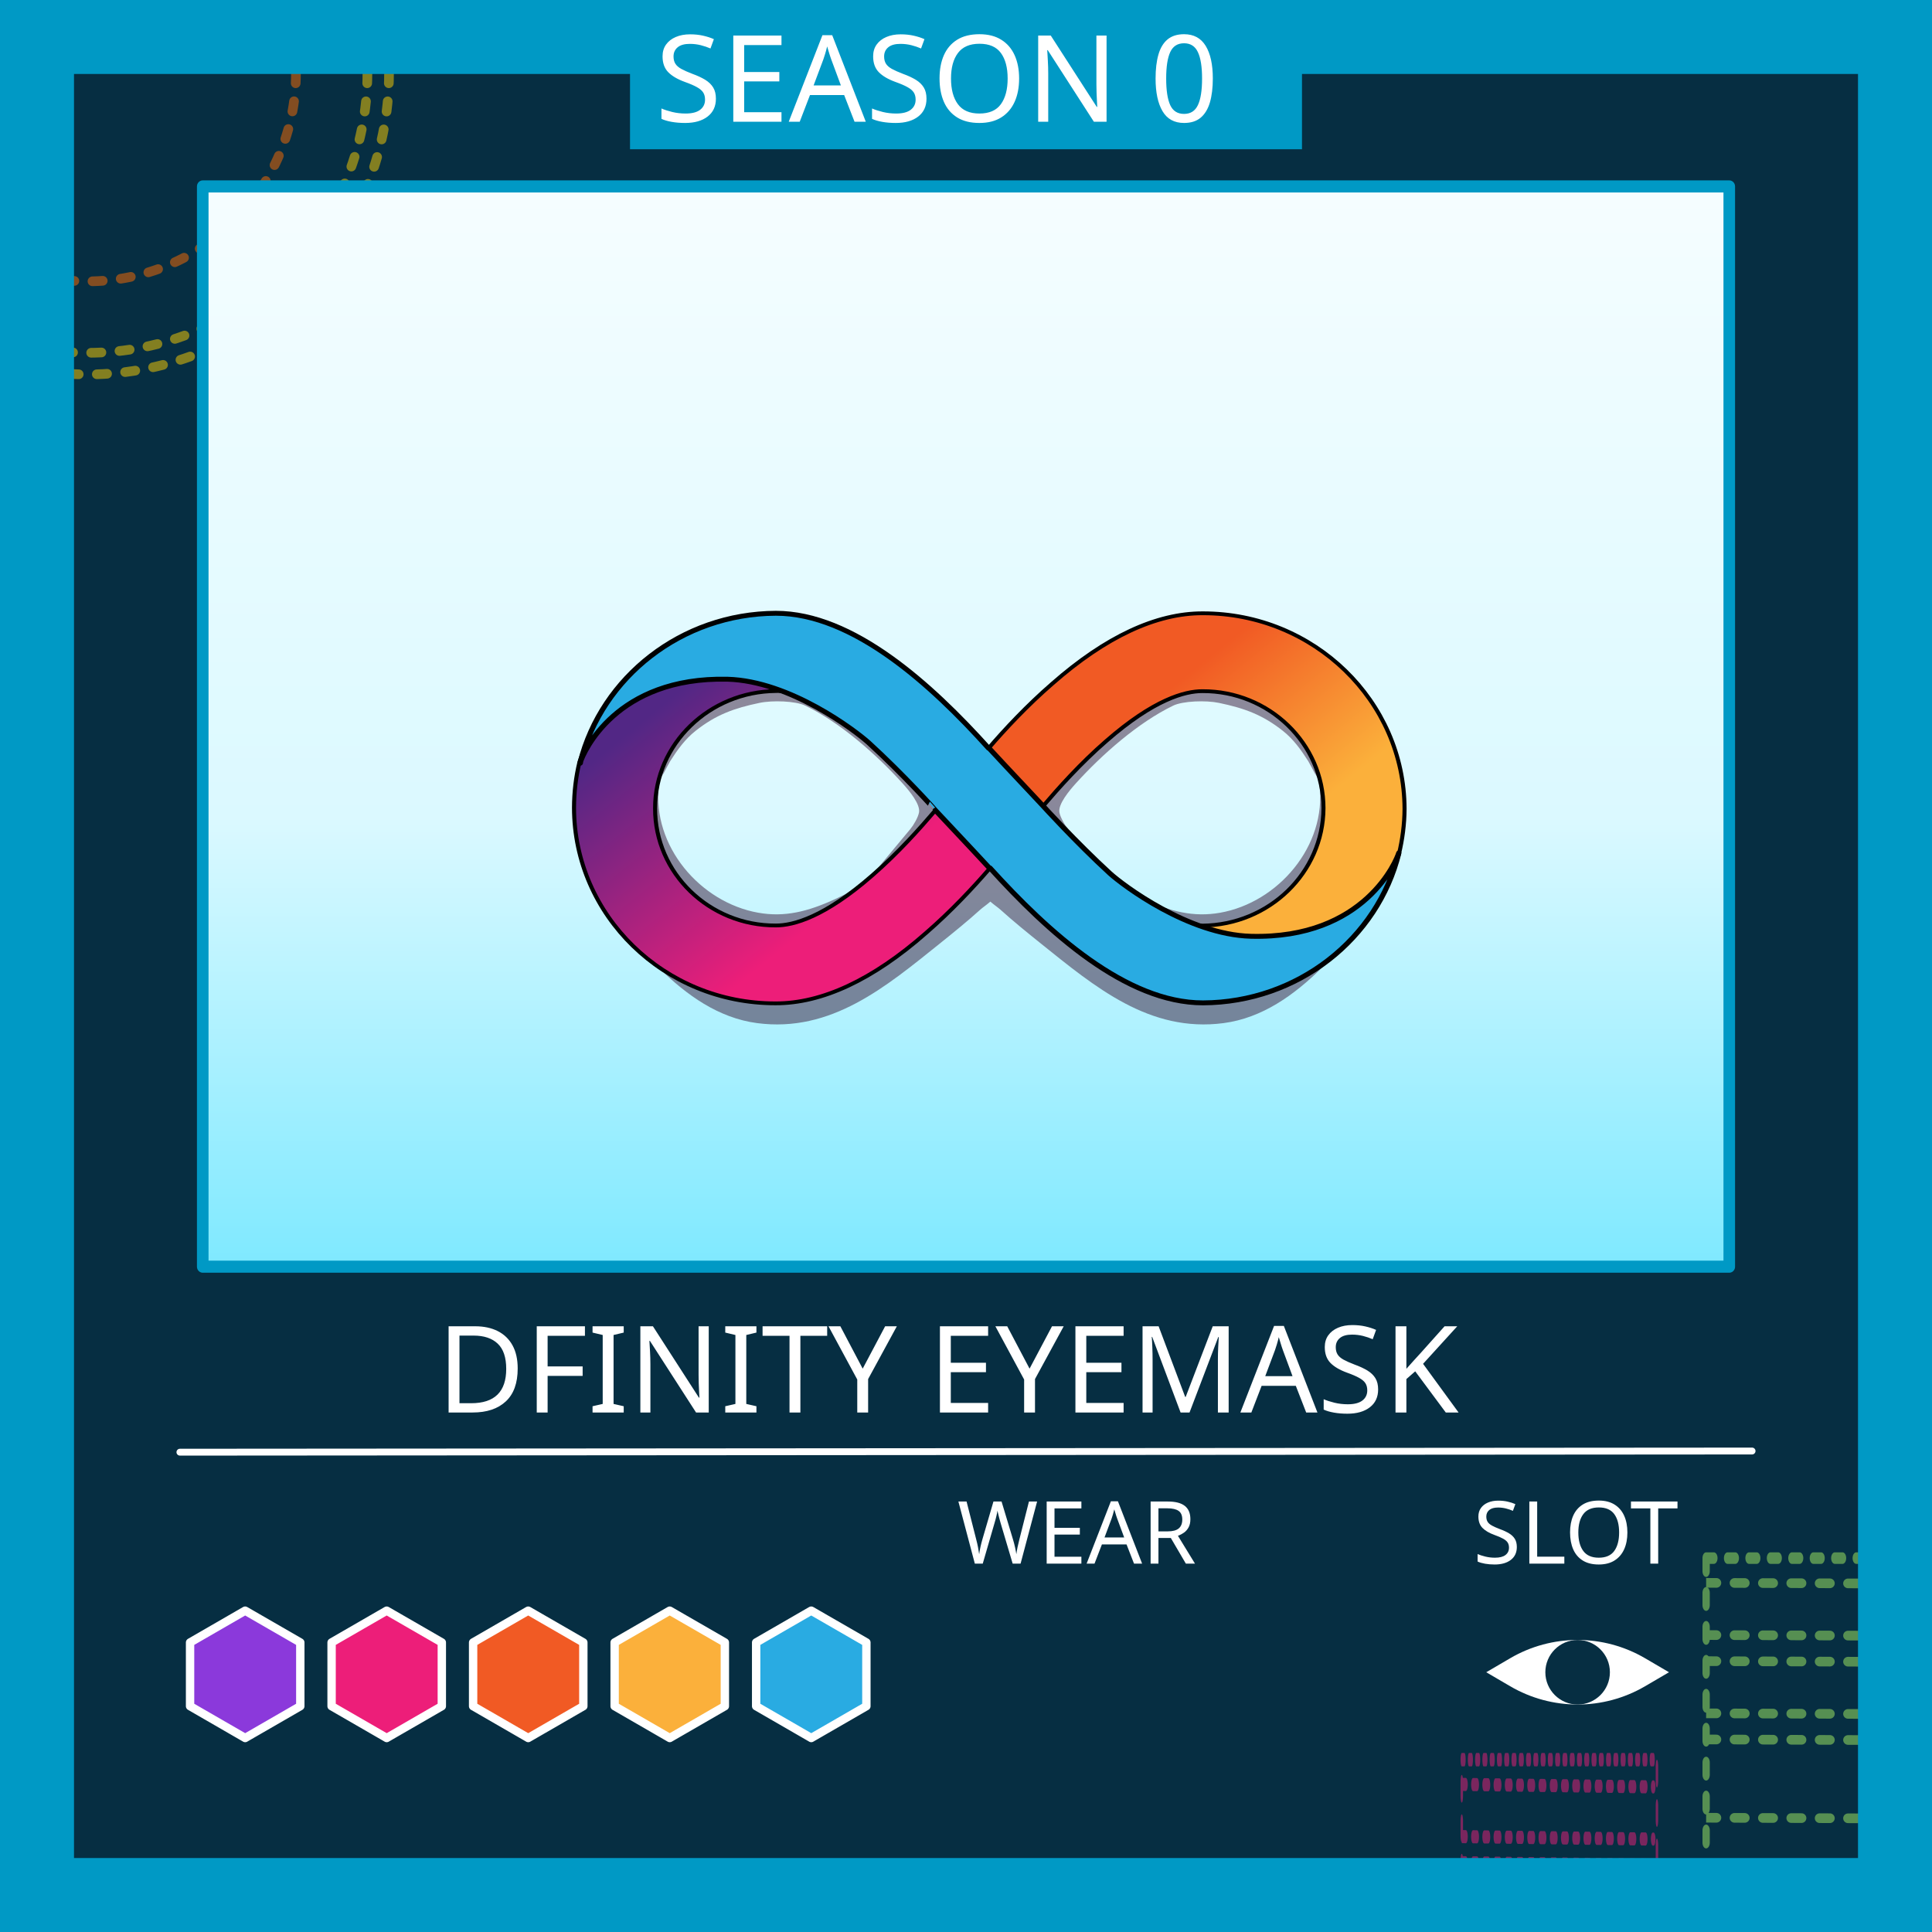
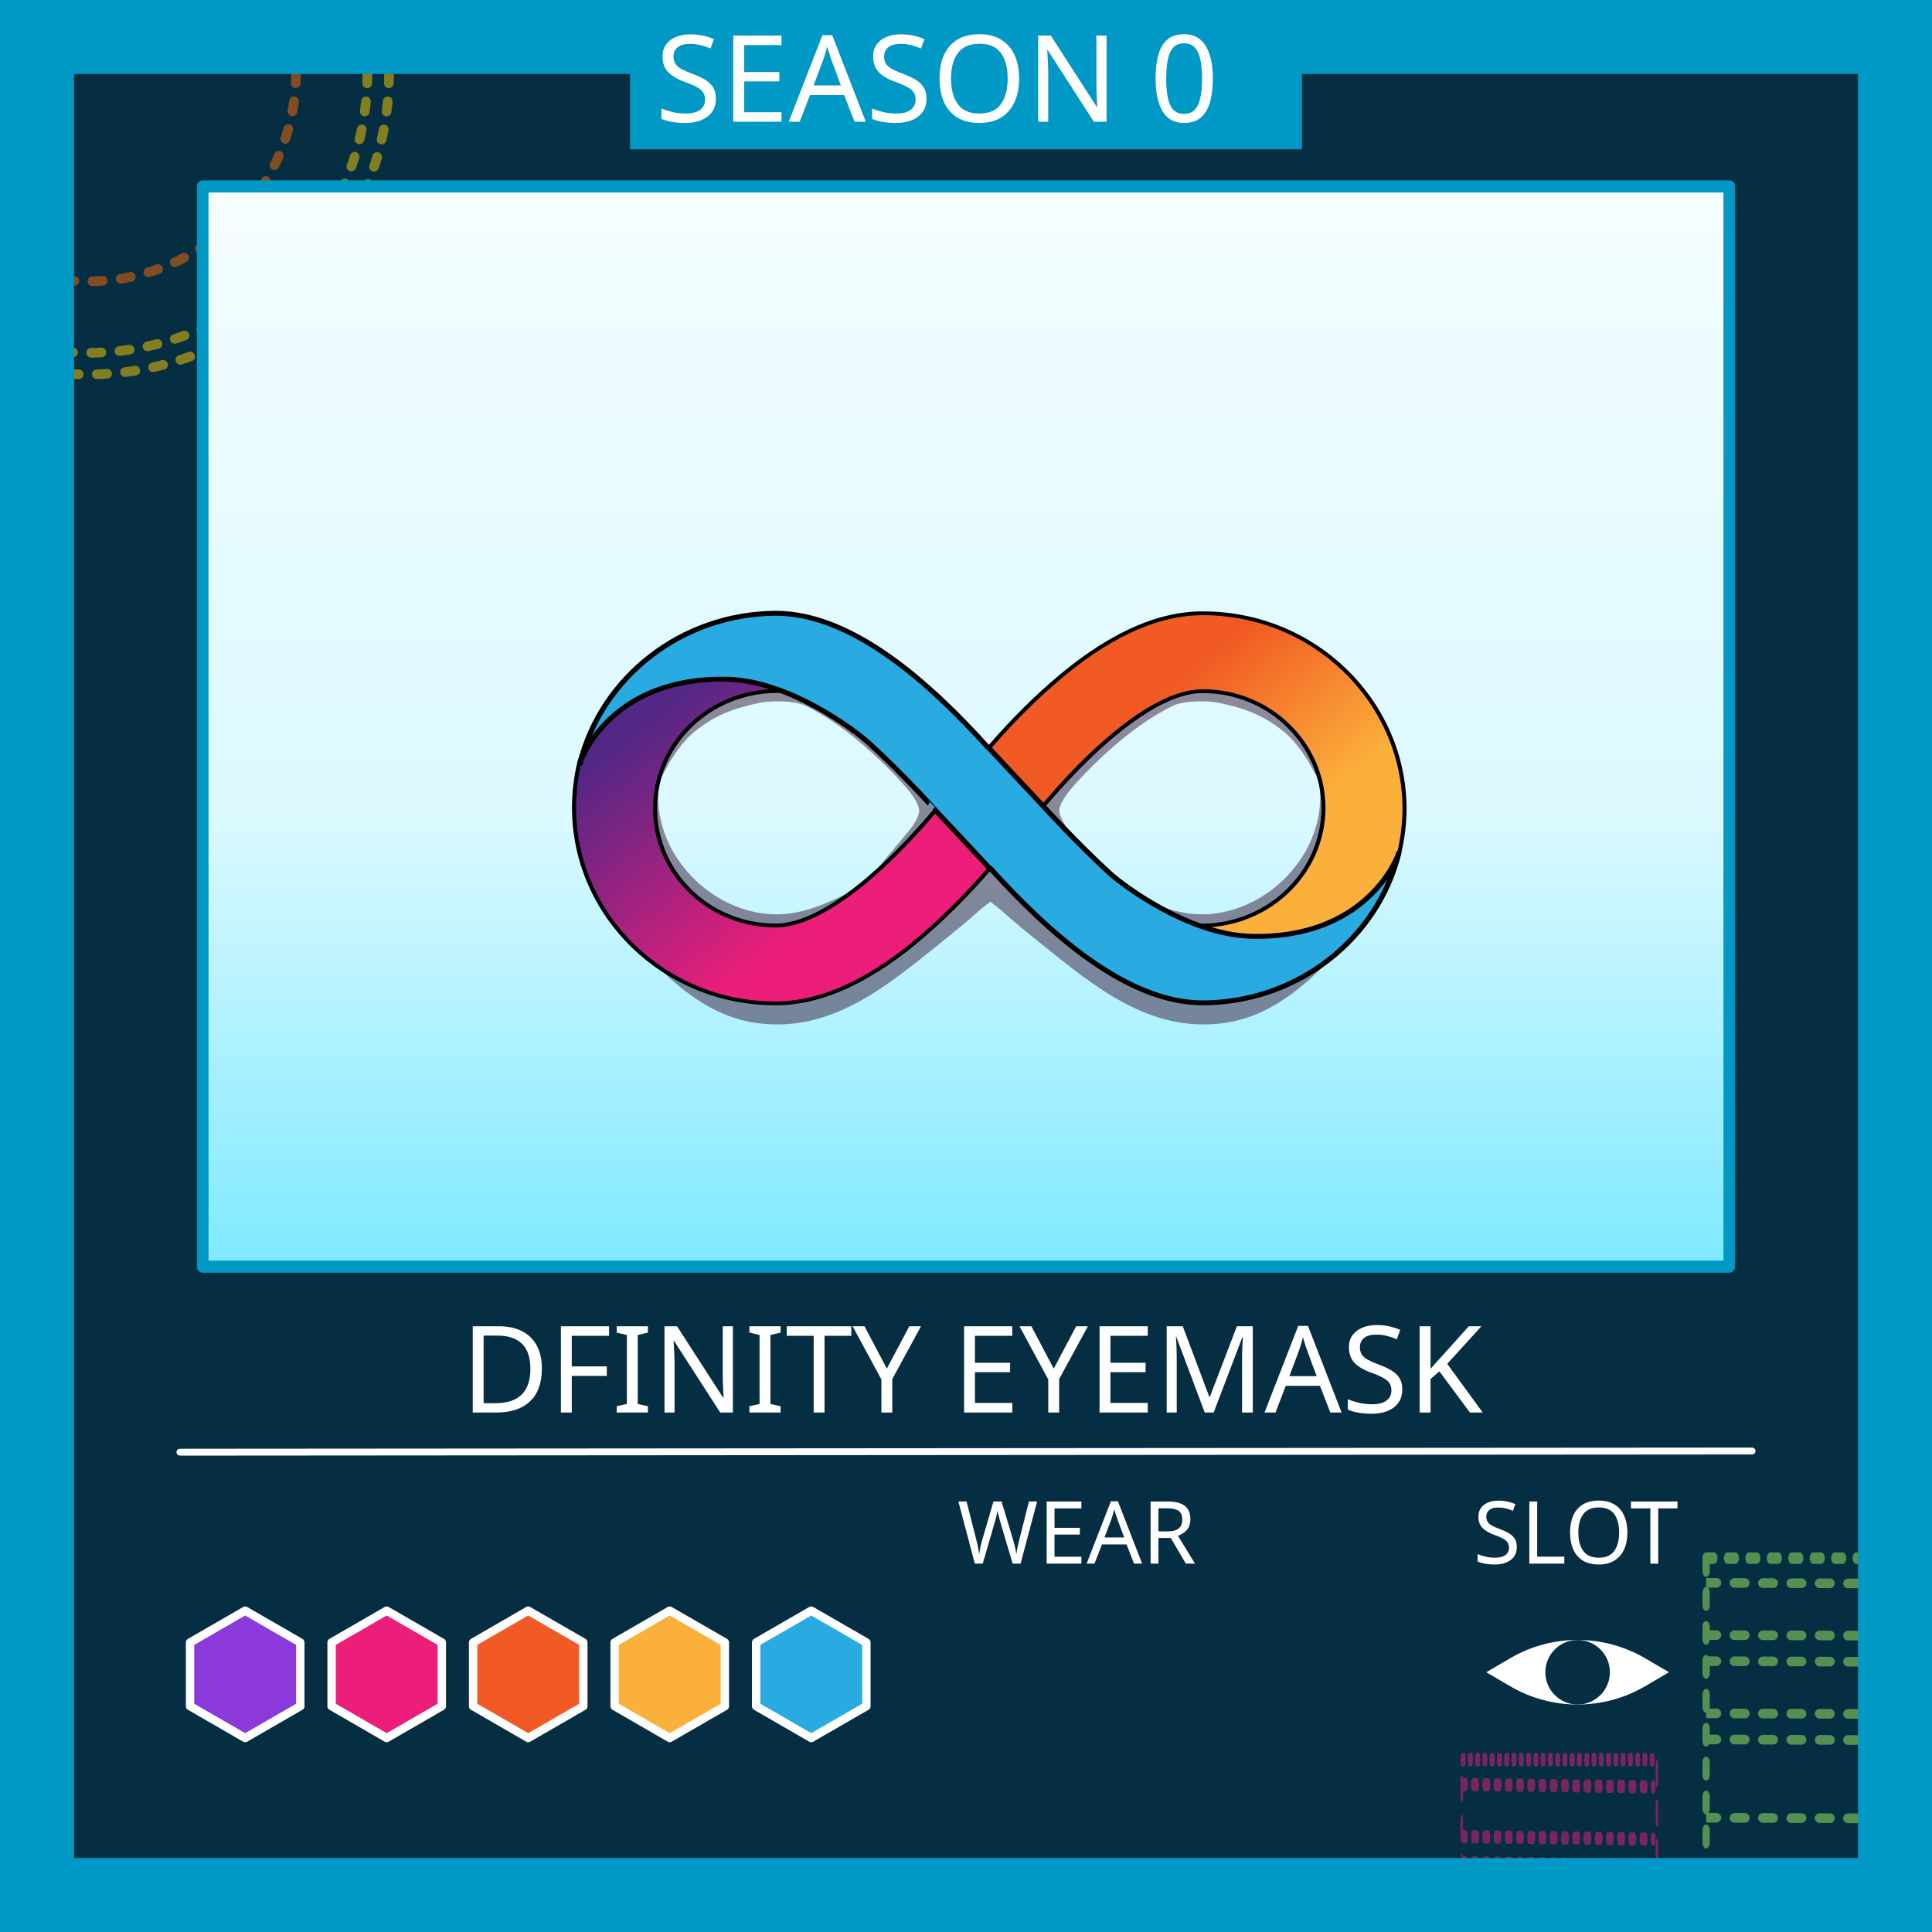
<svg xmlns="http://www.w3.org/2000/svg" width="800px" height="800px" viewBox="0 0 800 800" version="2.0" style="fill-rule: evenodd; clip-rule: evenodd; stroke-linecap: round; stroke-linejoin: round; stroke-miterlimit: 1.5">
  <g id="normal-card">
    <rect id="bg" x="-48.418" y="-9.957" width="931.967" height="871.066" style="fill: rgb(6, 46, 66)" />
    <g id="rectangles" transform="matrix(1,0,0,1,49.4291,64.1339)">
      <g opacity="0.5">
        <g transform="matrix(0.660629,0,0,1.04551,351.522,-81.058)">
          <rect x="462.47" y="633.282" width="419.335" height="322.449" style="fill: none" />
          <clipPath id="_clip1_card_template">
            <rect x="462.47" y="633.282" width="419.335" height="322.449" />
          </clipPath>
          <g clip-path="url(#_clip1_card_template)">
            <g transform="matrix(1.51371,0,0,0.956468,-452.99,37.369)">
              <path d="M604.78,633.282L877.032,634.306" style="fill: none; stroke: rgb(166, 240, 98); stroke-width: 4px; stroke-dasharray: 4.25, 7.5, 0, 0" />
            </g>
            <g transform="matrix(1.51371,0,0,0.956468,-452.99,58.0423)">
              <path d="M604.78,633.282L877.032,634.306" style="fill: none; stroke: rgb(166, 240, 98); stroke-width: 4px; stroke-dasharray: 4.25, 7.5, 0, 0" />
            </g>
            <g transform="matrix(1.51371,0,0,0.956468,-452.99,68.3789)">
              <path d="M604.78,633.282L877.032,634.306" style="fill: none; stroke: rgb(166, 240, 98); stroke-width: 4px; stroke-dasharray: 4.25, 7.5, 0, 0" />
            </g>
            <g transform="matrix(1.51371,0,0,0.956468,-452.99,89.0522)">
              <path d="M604.78,633.282L877.032,634.306" style="fill: none; stroke: rgb(166, 240, 98); stroke-width: 4px; stroke-dasharray: 4.25, 7.5, 0, 0" />
            </g>
            <g transform="matrix(1.51371,0,0,0.956468,-452.99,99.3888)">
              <path d="M604.78,633.282L877.032,634.306" style="fill: none; stroke: rgb(166, 240, 98); stroke-width: 4px; stroke-dasharray: 4.25, 7.5, 0, 0" />
            </g>
            <g transform="matrix(1.51371,0,0,0.956468,-452.99,130.399)">
              <path d="M604.78,633.282L877.032,634.306" style="fill: none; stroke: rgb(166, 240, 98); stroke-width: 4px; stroke-dasharray: 4.25, 7.5, 0, 0" />
            </g>
            <g transform="matrix(1.51371,0,0,0.956468,-452.99,151.072)">
              <path d="M604.78,633.282L877.032,634.306" style="fill: none; stroke: rgb(166, 240, 98); stroke-width: 4px; stroke-dasharray: 4.25, 7.5, 0, 0" />
            </g>
            <g transform="matrix(1.51371,0,0,0.956468,-452.99,171.745)">
              <path d="M604.78,633.282L877.032,634.306" style="fill: none; stroke: rgb(166, 240, 98); stroke-width: 4px; stroke-dasharray: 4.25, 7.5, 0, 0" />
            </g>
          </g>
          <rect x="462.47" y="633.282" width="419.335" height="322.449" style="fill: none; stroke: rgb(166, 240, 98); stroke-width: 4.57px; stroke-dasharray: 4.86, 8.58, 0, 0" />
        </g>
        <g transform="matrix(0.192707,0,0,1.04551,466.744,2.40586)">
          <rect x="462.47" y="633.282" width="419.335" height="322.449" style="fill: none" />
          <clipPath id="_clip2_card_template">
            <rect x="462.47" y="633.282" width="419.335" height="322.449" />
          </clipPath>
          <g clip-path="url(#_clip2_card_template)">
            <g transform="matrix(1.51371,0,0,0.956468,-452.99,37.369)">
              <path d="M604.78,633.282L877.032,634.306" style="fill: none; stroke: rgb(237, 30, 121); stroke-width: 5.43px; stroke-dasharray: 5.77, 10.18, 0, 0" />
            </g>
            <g transform="matrix(1.51371,0,0,0.956468,-452.99,58.0423)">
              <path d="M604.78,633.282L877.032,634.306" style="fill: none; stroke: rgb(237, 30, 121); stroke-width: 5.43px; stroke-dasharray: 5.77, 10.18, 0, 0" />
            </g>
            <g transform="matrix(1.51371,0,0,0.956468,-452.99,68.3789)">
              <path d="M604.78,633.282L877.032,634.306" style="fill: none; stroke: rgb(237, 30, 121); stroke-width: 5.43px; stroke-dasharray: 5.77, 10.18, 0, 0" />
            </g>
            <g transform="matrix(1.51371,0,0,0.956468,-452.99,89.0522)">
              <path d="M604.78,633.282L877.032,634.306" style="fill: none; stroke: rgb(237, 30, 121); stroke-width: 5.43px; stroke-dasharray: 5.77, 10.18, 0, 0" />
            </g>
          </g>
          <rect x="462.47" y="633.282" width="419.335" height="322.449" style="fill: none; stroke: rgb(237, 30, 121); stroke-width: 5.32px; stroke-dasharray: 5.65, 9.98, 0, 0" />
        </g>
      </g>
    </g>
    <g id="circles" opacity="0.5">
      <g transform="matrix(1,0,0,1,-118.853,-94.5905)">
        <circle cx="155.124" cy="124.814" r="124.814" style="fill: none; stroke: rgb(255, 207, 0); stroke-width: 4px; stroke-dasharray: 4.25, 7.5, 0, 0" />
      </g>
      <g transform="matrix(0.928318,0,0,0.928318,-107.734,-85.6437)">
        <circle cx="155.124" cy="124.814" r="124.814" style="fill: none; stroke: rgb(255, 207, 0); stroke-width: 4.31px; stroke-dasharray: 4.58, 8.08, 0, 0" />
      </g>
      <g transform="matrix(0.691272,0,0,0.691272,-70.9623,-56.0571)">
        <circle cx="155.124" cy="124.814" r="124.814" style="fill: none; stroke: rgb(255, 108, 0); stroke-width: 5.79px; stroke-dasharray: 6.15, 10.85, 0, 0" />
      </g>
    </g>
    <g id="rarity-bars" transform="matrix(0.86723,0,0,0.86723,10.4494,88.5493)">
      <g id="rarity-bars-fill">
        <g transform="matrix(0.114833,0,0,0.114833,59.0756,653.445)">
          <path d="M400,117.517L629.266,249.774L629.266,514.685L400.192,646.941L400.192,647.052L400.096,646.997L400,647.052L400,646.941L170.925,514.685L170.925,249.774L400,117.517Z" style="fill: rgb(139, 57, 219)" />
        </g>
        <g transform="matrix(0.114833,0,0,0.114833,126.648,653.445)">
          <path d="M400,117.517L629.266,249.774L629.266,514.685L400.192,646.941L400.192,647.052L400.096,646.997L400,647.052L400,646.941L170.925,514.685L170.925,249.774L400,117.517Z" style="fill: rgb(237, 30, 121)" />
        </g>
        <g transform="matrix(0.114833,0,0,0.114833,194.22,653.445)">
          <path d="M400,117.517L629.266,249.774L629.266,514.685L400.192,646.941L400.192,647.052L400.096,646.997L400,647.052L400,646.941L170.925,514.685L170.925,249.774L400,117.517Z" style="fill: rgb(241, 90, 36)" />
        </g>
        <g transform="matrix(0.114833,0,0,0.114833,261.792,653.445)">
          <path d="M400,117.517L629.266,249.774L629.266,514.685L400.192,646.941L400.192,647.052L400.096,646.997L400,647.052L400,646.941L170.925,514.685L170.925,249.774L400,117.517Z" style="fill: rgb(251, 176, 59)" />
        </g>
        <g transform="matrix(0.114833,0,0,0.114833,329.364,653.445)">
          <path d="M400,117.517L629.266,249.774L629.266,514.685L400.192,646.941L400.192,647.052L400.096,646.997L400,647.052L400,646.941L170.925,514.685L170.925,249.774L400,117.517Z" style="fill: rgb(41, 171, 226)" />
        </g>
      </g>
      <g id="rarity-bars-stroke">
        <g transform="matrix(0.114833,0,0,0.114833,59.0756,653.445)">
          <path d="M400,117.517L629.266,249.774L629.266,514.685L400.192,646.941L400.192,647.052L400.096,646.997L400,647.052L400,646.941L170.925,514.685L170.925,249.774L400,117.517Z" style="fill: none; stroke: white; stroke-width: 34.83px" />
        </g>
        <g transform="matrix(0.114833,0,0,0.114833,126.648,653.445)">
          <path d="M400,117.517L629.266,249.774L629.266,514.685L400.192,646.941L400.192,647.052L400.096,646.997L400,647.052L400,646.941L170.925,514.685L170.925,249.774L400,117.517Z" style="fill: none; stroke: white; stroke-width: 34.83px" />
        </g>
        <g transform="matrix(0.114833,0,0,0.114833,194.22,653.445)">
          <path d="M400,117.517L629.266,249.774L629.266,514.685L400.192,646.941L400.192,647.052L400.096,646.997L400,647.052L400,646.941L170.925,514.685L170.925,249.774L400,117.517Z" style="fill: none; stroke: white; stroke-width: 34.83px" />
        </g>
        <g transform="matrix(0.114833,0,0,0.114833,261.792,653.445)">
          <path d="M400,117.517L629.266,249.774L629.266,514.685L400.192,646.941L400.192,647.052L400.096,646.997L400,647.052L400,646.941L170.925,514.685L170.925,249.774L400,117.517Z" style="fill: none; stroke: white; stroke-width: 34.83px" />
        </g>
        <g transform="matrix(0.114833,0,0,0.114833,329.364,653.445)">
          <path d="M400,117.517L629.266,249.774L629.266,514.685L400.192,646.941L400.192,647.052L400.096,646.997L400,647.052L400,646.941L170.925,514.685L170.925,249.774L400,117.517Z" style="fill: none; stroke: white; stroke-width: 34.83px" />
        </g>
      </g>
    </g>
    <g transform="matrix(0.911866,0,0,0.911866,252.534,309.097)">
      <text x="190.763px" y="439.84px" style="font-family: 'Futura-Medium', 'Futura', sans-serif; font-weight: 500; font-size: 50px; fill: white" id="wear_value" />
    </g>
    <g transform="matrix(0.720342,0,0,0.720342,340.614,330.63)">
      <text x="77.471px" y="439.84px" style="font-family: 'Futura-Medium', 'Futura', sans-serif; font-weight: 500; font-size: 50px; fill: white">WEAR</text>
    </g>
    <g id="eye" transform="matrix(1,0,0,1,-1.77165,0)">
      <g transform="matrix(0.88044,0,0,0.88044,68.5829,70.2432)">
        <path d="M634.355,700.111C653.954,688.642 678.218,688.642 697.818,700.111C704.234,703.866 709.059,706.69 709.059,706.69C709.059,706.69 704.234,709.513 697.818,713.268C678.218,724.738 653.954,724.738 634.355,713.268C627.938,709.513 623.113,706.69 623.113,706.69C623.113,706.69 627.938,703.866 634.355,700.111Z" style="fill: white" />
      </g>
      <circle cx="655.032" cy="692.441" r="13.365" style="fill: rgb(6, 46, 66)" />
    </g>
    <g transform="matrix(0.720342,0,0,0.720342,520.614,330.63)">
      <text x="124.102px" y="439.84px" style="font-family: 'Futura-Medium', 'Futura', sans-serif; font-weight: 500; font-size: 50px; fill: white">SLOT</text>
    </g>
    <g transform="matrix(1,0,0,1,-7.69409,0)">
      <path d="M82.194,602.738L733.196,602.258C733.979,602.258 734.615,601.621 734.614,600.838C734.614,600.055 733.977,599.42 733.194,599.42L82.192,599.9C81.409,599.901 80.773,600.537 80.774,601.321C80.775,602.104 81.411,602.739 82.194,602.738Z" style="fill: white" />
    </g>
    <g transform="matrix(1,0,0,1,120.441,145.046)">
-       <text x="60.471px" y="439.84px" style="font-family: 'Futura-Medium', 'Futura', sans-serif; font-weight: 500; font-size: 50px; fill: white">DFINITY EYEMASK</text>
+       <text x="70.471px" y="439.84px" style="font-family: 'Futura-Medium', 'Futura', sans-serif; font-weight: 500; font-size: 50px; fill: white">DFINITY EYEMASK</text>
    </g>
    <path id="border" d="M800,801.235L800,-4.106L-0,-4.106L0,801.235L800,801.235ZM260.875,30.644L30.644,30.644C30.644,30.644 30.644,769.356 30.644,769.356C30.644,769.356 769.356,769.356 769.356,769.356L769.356,30.644L539.125,30.644L539.125,61.806L260.875,61.806L260.875,30.644Z" style="fill: rgb(0, 153, 197)" />
    <g id="guide" transform="matrix(1,0,0,1.04284,1.75676,-22.4672)">
      <rect x="82.193" y="95.569" width="632.101" height="428.927" style="fill: url(#_Linear3_card_template); stroke: rgb(0, 153, 197); stroke-width: 4.8px" />
    </g>
    <g transform="translate(10,-10)">
      <g id="Dfinity-eye-mask" style="fill-rule: evenodd; clip-rule: evenodd; stroke-linejoin: round; stroke-miterlimit: 2">
        <path id="Shadow" d="M400.082,363.93C402.668,363.708 407.321,369.085 408.489,370.226C418.188,379.704 428.382,388.452 439.755,395.884C467.792,414.209 502.13,418.843 532.849,404.419L548.687,399.536C548.727,399.551 547.676,400.711 547.609,400.781C546.775,401.657 545.892,402.48 545.047,403.346C542.486,405.968 539.739,408.408 537.123,410.975C525.881,422.005 512.68,431.541 496.671,433.648C465.982,437.687 443.424,418.675 421.005,400.695C415.299,396.119 409.643,391.533 404.21,386.632C403.239,385.756 401.501,384.586 400.082,383.332C398.663,384.586 396.925,385.756 395.954,386.632C390.522,391.533 384.865,396.119 379.159,400.695C356.74,418.675 334.183,437.687 303.494,433.648C287.485,431.541 274.284,422.005 263.042,410.975C260.425,408.408 257.678,405.968 255.117,403.346C254.272,402.48 253.39,401.657 252.555,400.781C252.489,400.711 251.437,399.551 251.477,399.536L267.315,404.419C298.034,418.843 332.372,414.209 360.41,395.884C371.782,388.452 381.976,379.704 391.676,370.226C392.843,369.085 397.497,363.708 400.082,363.93ZM264.887,330.053C264.85,330.046 267.346,325.436 267.52,325.163C270.451,320.555 273.683,316.06 277.997,312.647C286.5,305.919 294.01,303.24 304.503,301.048C309.891,299.922 319.415,300.242 323.432,302.184C337.912,309.182 352.787,322.302 363.613,334.229C366.606,337.527 371.163,343.056 370.545,346.409C370.153,348.538 368.253,351.733 366.936,353.309C362.494,358.63 358.066,363.958 353.642,369.295C352.984,370.088 347.42,375.772 347.939,376.662C348.193,377.097 356.005,371.843 358.583,369.898C367.884,362.88 380.488,353.577 381.596,341.006C382.891,326.309 368.398,313.953 358.116,305.79C328.697,282.436 282.905,279.225 260.792,314.214C249.231,332.508 248.126,364.082 263.888,380.647C267.804,384.763 272.653,387.955 277.786,390.348C296.5,399.075 328.717,402.743 343.06,383.928C343.323,383.583 343.82,378.234 343.522,378.397C340.211,380.203 336.834,381.902 333.368,383.39C322.692,387.976 313.091,390.067 301.793,387.499C278.005,382.093 258.721,358.023 263.197,332.661L264.887,330.053ZM534.343,330.053C534.38,330.046 531.883,325.436 531.71,325.163C528.779,320.555 525.547,316.06 521.233,312.647C512.73,305.919 505.22,303.24 494.727,301.048C489.339,299.922 479.815,300.242 475.797,302.184C461.317,309.182 446.442,322.302 435.617,334.229C432.624,337.527 428.067,343.056 428.684,346.409C429.076,348.538 430.977,351.733 432.293,353.309C436.736,358.63 441.164,363.958 445.588,369.295C446.246,370.088 451.809,375.772 451.29,376.662C451.036,377.097 443.225,371.843 440.647,369.898C431.345,362.88 418.741,353.577 417.634,341.006C416.339,326.309 430.831,313.953 441.114,305.79C470.533,282.436 516.325,279.225 538.438,314.214C549.999,332.508 551.104,364.082 535.342,380.647C531.425,384.763 526.576,387.955 521.444,390.348C502.73,399.075 470.513,402.743 456.17,383.928C455.907,383.583 455.409,378.234 455.707,378.397C459.018,380.203 462.396,381.902 465.862,383.39C476.538,387.976 486.139,390.067 497.437,387.499C521.225,382.093 540.509,358.023 536.033,332.661L534.343,330.053Z" style="fill: rgb(56, 25, 57); fill-opacity: 0.5" />
        <g transform="matrix(0.958543,7.30128e-33,-7.79135e-33,0.898252,227.683,263.942)">
          <g id="logo">
            <g id="Layer-1">
              <g transform="matrix(123.281,124.296,124.296,-123.281,231.127,7.89108)">
                <path d="M0.131,0.196C0.05,0.115 0.006,-0.018 0.001,-0.198C-0.002,-0.283 0.004,-0.366 0.011,-0.429C0.011,-0.429 0.108,-0.436 0.214,-0.442C0.207,-0.381 0.199,-0.297 0.202,-0.21C0.207,-0.05 0.245,0.02 0.276,0.051C0.391,0.168 0.584,0.166 0.705,0.046C0.825,-0.074 0.829,-0.266 0.714,-0.384C0.709,-0.389 0.702,-0.395 0.692,-0.402C0.741,-0.383 0.789,-0.358 0.824,-0.323C1.036,-0.109 0.93,0.08 0.922,0.093C0.901,0.126 0.876,0.158 0.847,0.187C0.645,0.386 0.324,0.391 0.131,0.196Z" style="fill: url(#_Linear1_dfinity_eyemask); fill-rule: nonzero; stroke: black; stroke-width: 0.01px" />
              </g>
              <g transform="matrix(-123.281,-124.295,-124.295,123.281,127.542,171.94)">
                <path d="M0.922,0.093C0.901,0.126 0.876,0.157 0.847,0.186C0.645,0.386 0.324,0.391 0.131,0.196C0.05,0.115 0.006,-0.018 0.001,-0.198C-0.002,-0.283 0.004,-0.366 0.011,-0.43C0.011,-0.43 0.108,-0.436 0.214,-0.442C0.207,-0.381 0.199,-0.297 0.202,-0.21C0.207,-0.051 0.245,0.02 0.276,0.051C0.391,0.168 0.584,0.166 0.705,0.045C0.825,-0.074 0.829,-0.266 0.714,-0.384C0.709,-0.39 0.702,-0.395 0.692,-0.402C0.741,-0.384 0.789,-0.358 0.824,-0.323C0.824,-0.323 0.824,-0.323 0.824,-0.323C1.036,-0.109 0.93,0.079 0.922,0.093Z" style="fill: url(#_Linear2_dfinity_eyemask); fill-rule: nonzero; stroke: black; stroke-width: 0.01px" />
              </g>
              <g transform="matrix(1,0,0,1,2.7,110.5)">
                <path d="M0,-41.4C0,-41.5 0,-41.6 0.1,-41.7C0,-41.6 0,-41.5 0,-41.4M124.6,-50.8C118.8,-56.4 90.6,-79.3 63.6,-80.1C15.4,-81.3 1.3,-46.3 0,-41.8C9.3,-81 43.7,-110.3 84.5,-110.5C117.8,-110.5 151.5,-77.8 176.4,-48.3L176.5,-48.4C176.5,-48.4 187.7,-35.5 200,-21.6C200,-21.6 214,-5.1 228.8,9.4C234.6,15 262.7,37.6 289.7,38.4C339.2,39.8 352.9,2.8 353.6,-0C344.5,39.5 310,68.9 269,69.1C235.7,69.1 202,36.4 177,6.9C177,7 176.9,7 176.9,7.1C176.9,7.1 165.7,-5.8 153.4,-19.7C153.5,-19.7 139.5,-36.3 124.6,-50.8" style="fill: rgb(41, 171, 226); stroke: black; stroke-width: 2.26px" />
              </g>
            </g>
          </g>
        </g>
      </g>
      <defs>
        <linearGradient id="_Linear1_dfinity_eyemask" x1="0" y1="0" x2="1" y2="0.065" gradientUnits="userSpaceOnUse" gradientTransform="matrix(1,0,0,-1,0,-0.0513998)">
          <stop offset="0" style="stop-color: rgb(241, 90, 36); stop-opacity: 1" />
          <stop offset="0.21" style="stop-color: rgb(241, 90, 36); stop-opacity: 1" />
          <stop offset="0.68" style="stop-color: rgb(251, 176, 59); stop-opacity: 1" />
          <stop offset="1" style="stop-color: rgb(251, 176, 59); stop-opacity: 1" />
        </linearGradient>
        <linearGradient id="_Linear2_dfinity_eyemask" x1="0" y1="0" x2="1" y2="0.065" gradientUnits="userSpaceOnUse" gradientTransform="matrix(1,5.55112e-17,5.55112e-17,-1,0,-0.0515017)">
          <stop offset="0" style="stop-color: rgb(237, 30, 121); stop-opacity: 1" />
          <stop offset="0.21" style="stop-color: rgb(237, 30, 121); stop-opacity: 1" />
          <stop offset="0.89" style="stop-color: rgb(82, 39, 133); stop-opacity: 1" />
          <stop offset="1" style="stop-color: rgb(82, 39, 133); stop-opacity: 1" />
        </linearGradient>
      </defs>
      <defs>
        <linearGradient id="_Linear5" x1="0" y1="0" x2="1" y2="0" gradientUnits="userSpaceOnUse" gradientTransform="matrix(0.676239,212.321,-212.321,0.676239,399.671,115.988)">
          <stop offset="0" style="stop-color: rgb(236, 65, 81); stop-opacity: 1" />
          <stop offset="0.5" style="stop-color: rgb(220, 55, 76); stop-opacity: 1" />
          <stop offset="1" style="stop-color: rgb(172, 27, 60); stop-opacity: 1" />
        </linearGradient>
        <linearGradient id="_Linear7" x1="0" y1="0" x2="1" y2="0" gradientUnits="userSpaceOnUse" gradientTransform="matrix(0.676239,174.104,-174.104,0.676239,399.671,95.0041)">
          <stop offset="0" style="stop-color: rgb(245, 249, 251); stop-opacity: 1" />
          <stop offset="0.59" style="stop-color: rgb(226, 236, 243); stop-opacity: 1" />
          <stop offset="0.81" style="stop-color: rgb(183, 208, 225); stop-opacity: 1" />
          <stop offset="1" style="stop-color: rgb(140, 180, 206); stop-opacity: 1" />
        </linearGradient>
        <linearGradient id="_Linear8" x1="0" y1="0" x2="1" y2="0" gradientUnits="userSpaceOnUse" gradientTransform="matrix(6.8912e-15,-112.542,112.542,6.8912e-15,399.671,269.108)">
          <stop offset="0" style="stop-color: rgb(236, 65, 81); stop-opacity: 1" />
          <stop offset="0.46" style="stop-color: rgb(227, 63, 84); stop-opacity: 1" />
          <stop offset="1" style="stop-color: rgb(203, 57, 90); stop-opacity: 1" />
        </linearGradient>
      </defs>
    </g>
    <g transform="matrix(1,0,0,1,7.6296,-2.65748)">
      <text x="263.72px" y="53.076px" style="font-family: 'Futura-Medium', 'Futura', sans-serif; font-weight: 500; font-size: 50px; fill: white">SEASON 0</text>
    </g>
  </g>
  <defs>
    <linearGradient id="_Linear3_card_template" x1="0" y1="0" x2="1" y2="0" gradientUnits="userSpaceOnUse" gradientTransform="matrix(3.89688e-14,-610.267,636.408,3.73681e-14,398.243,614.74)">
      <stop offset="0" style="stop-color: rgb(80, 225, 255); stop-opacity: 1" />
      <stop offset="0.44" style="stop-color: rgb(219, 249, 255); stop-opacity: 1" />
      <stop offset="1" style="stop-color: white; stop-opacity: 1" />
    </linearGradient>
  </defs>
</svg>
